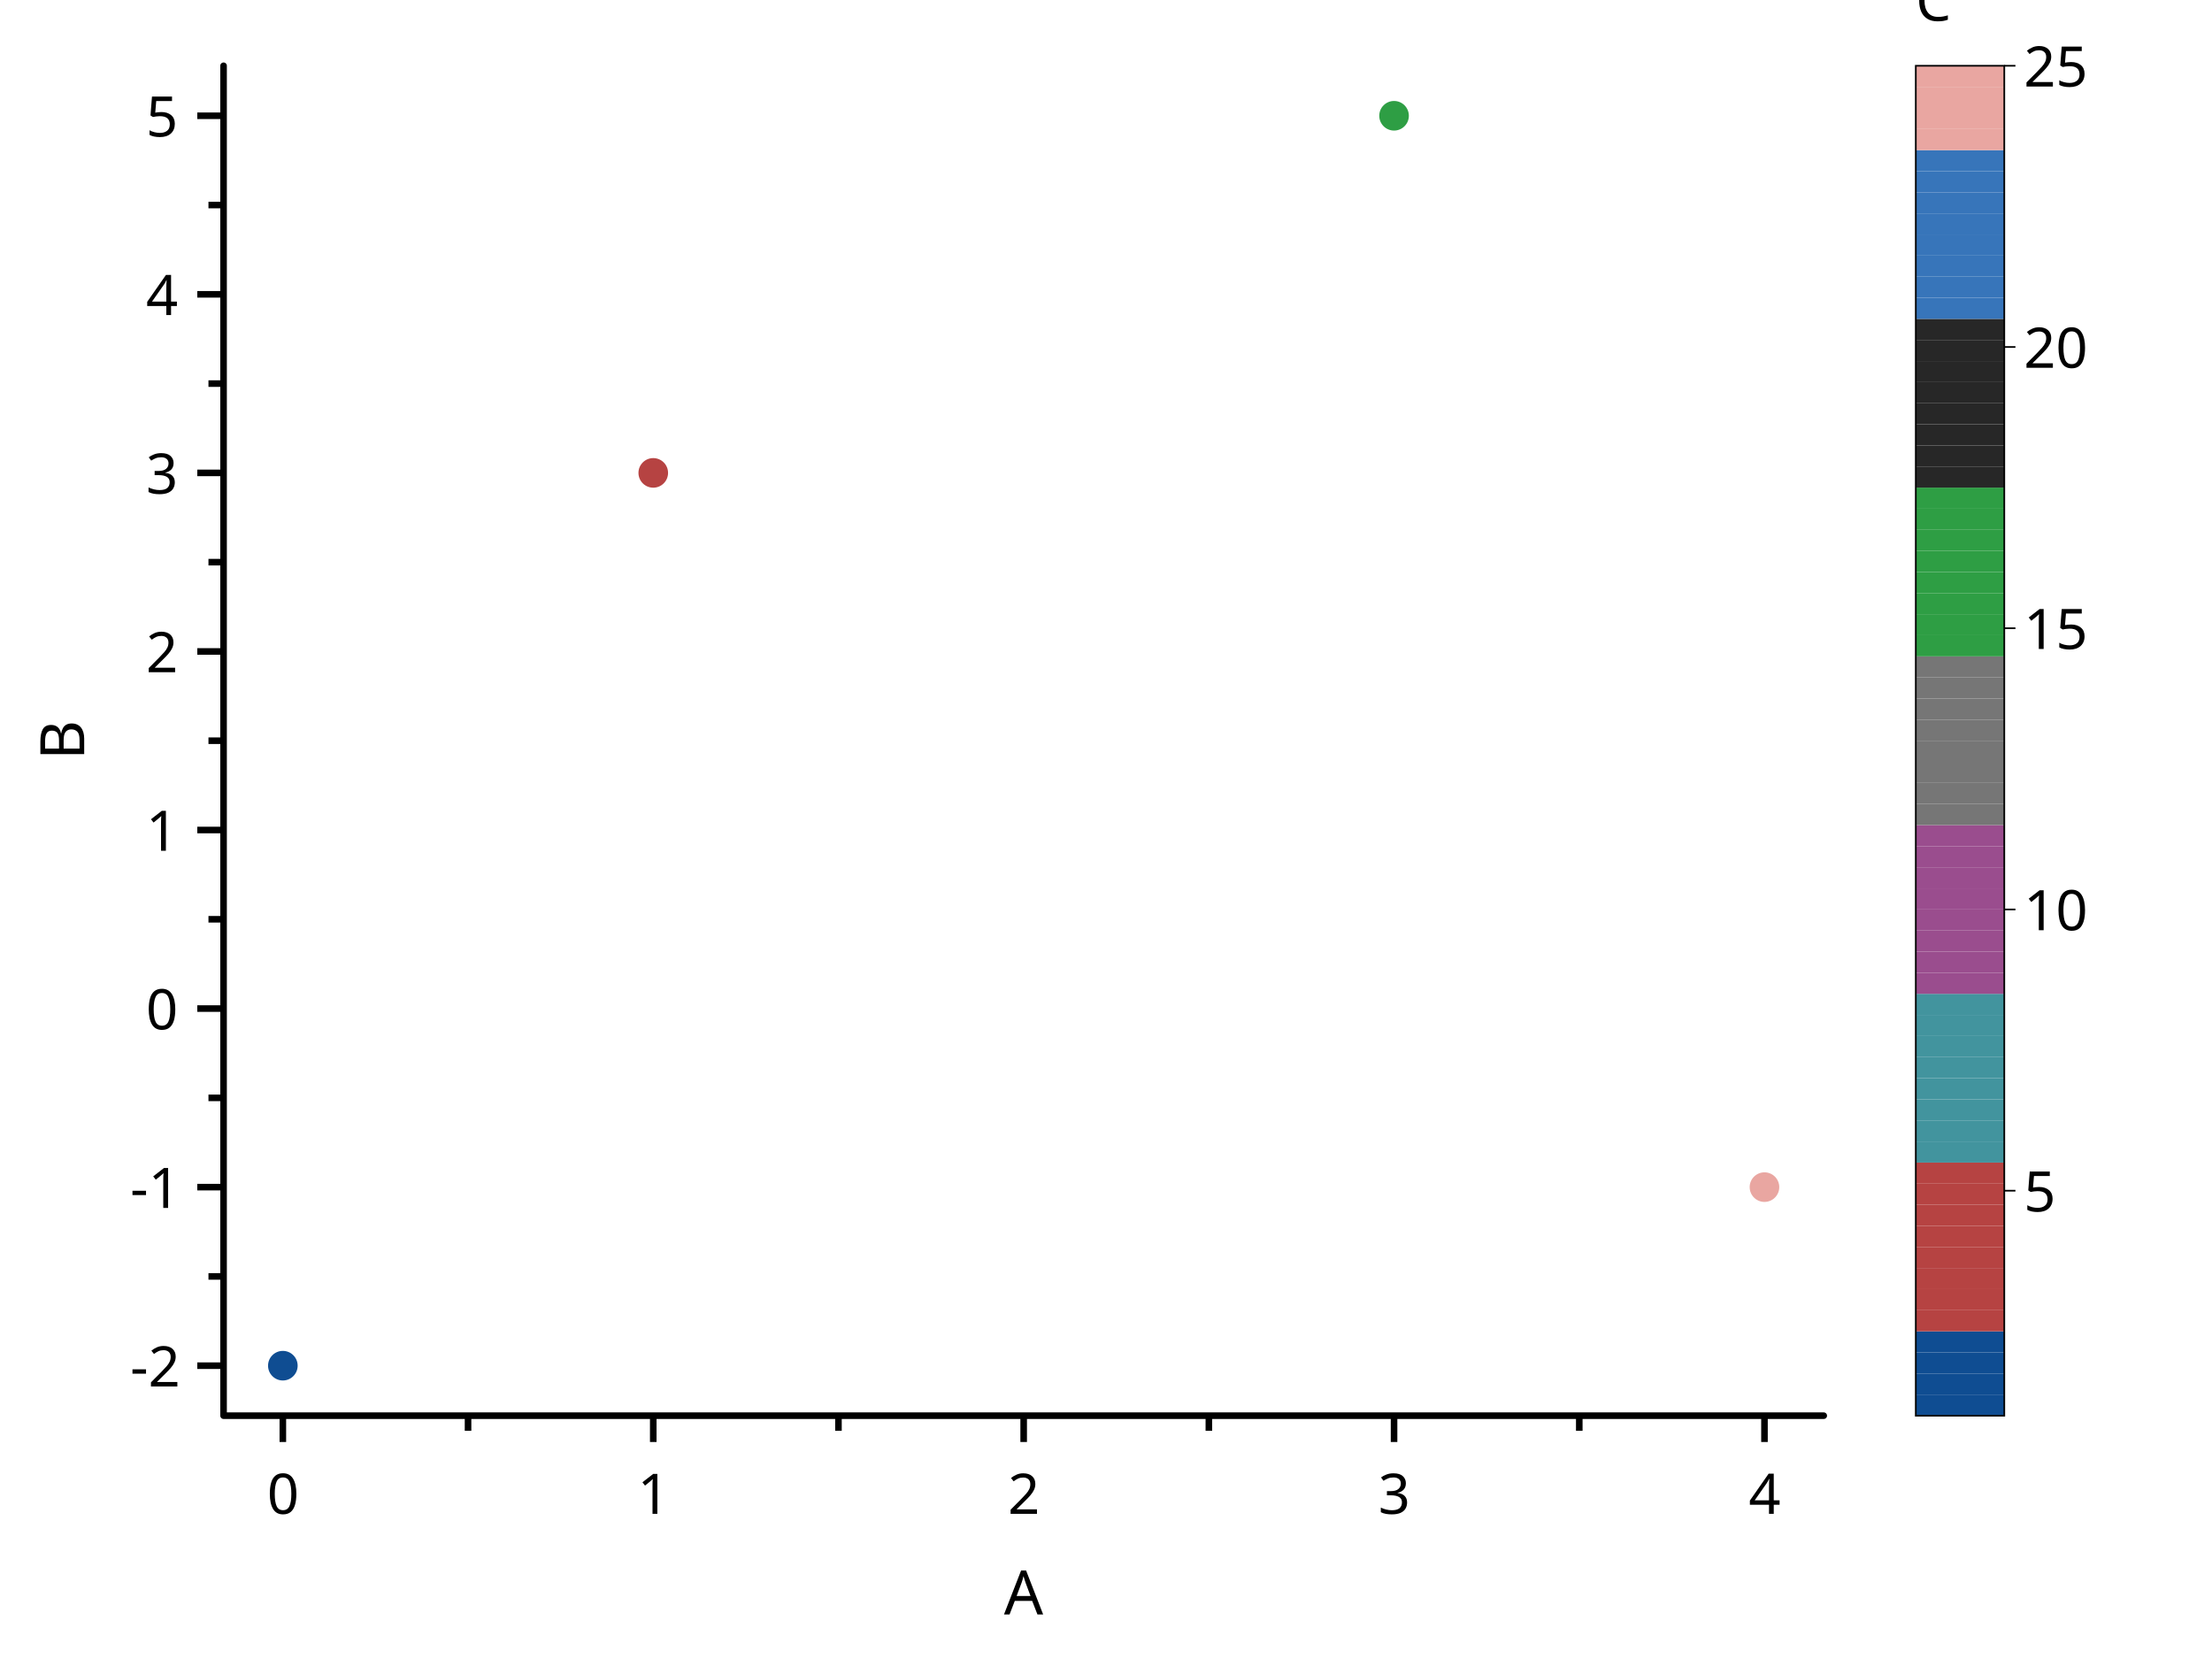
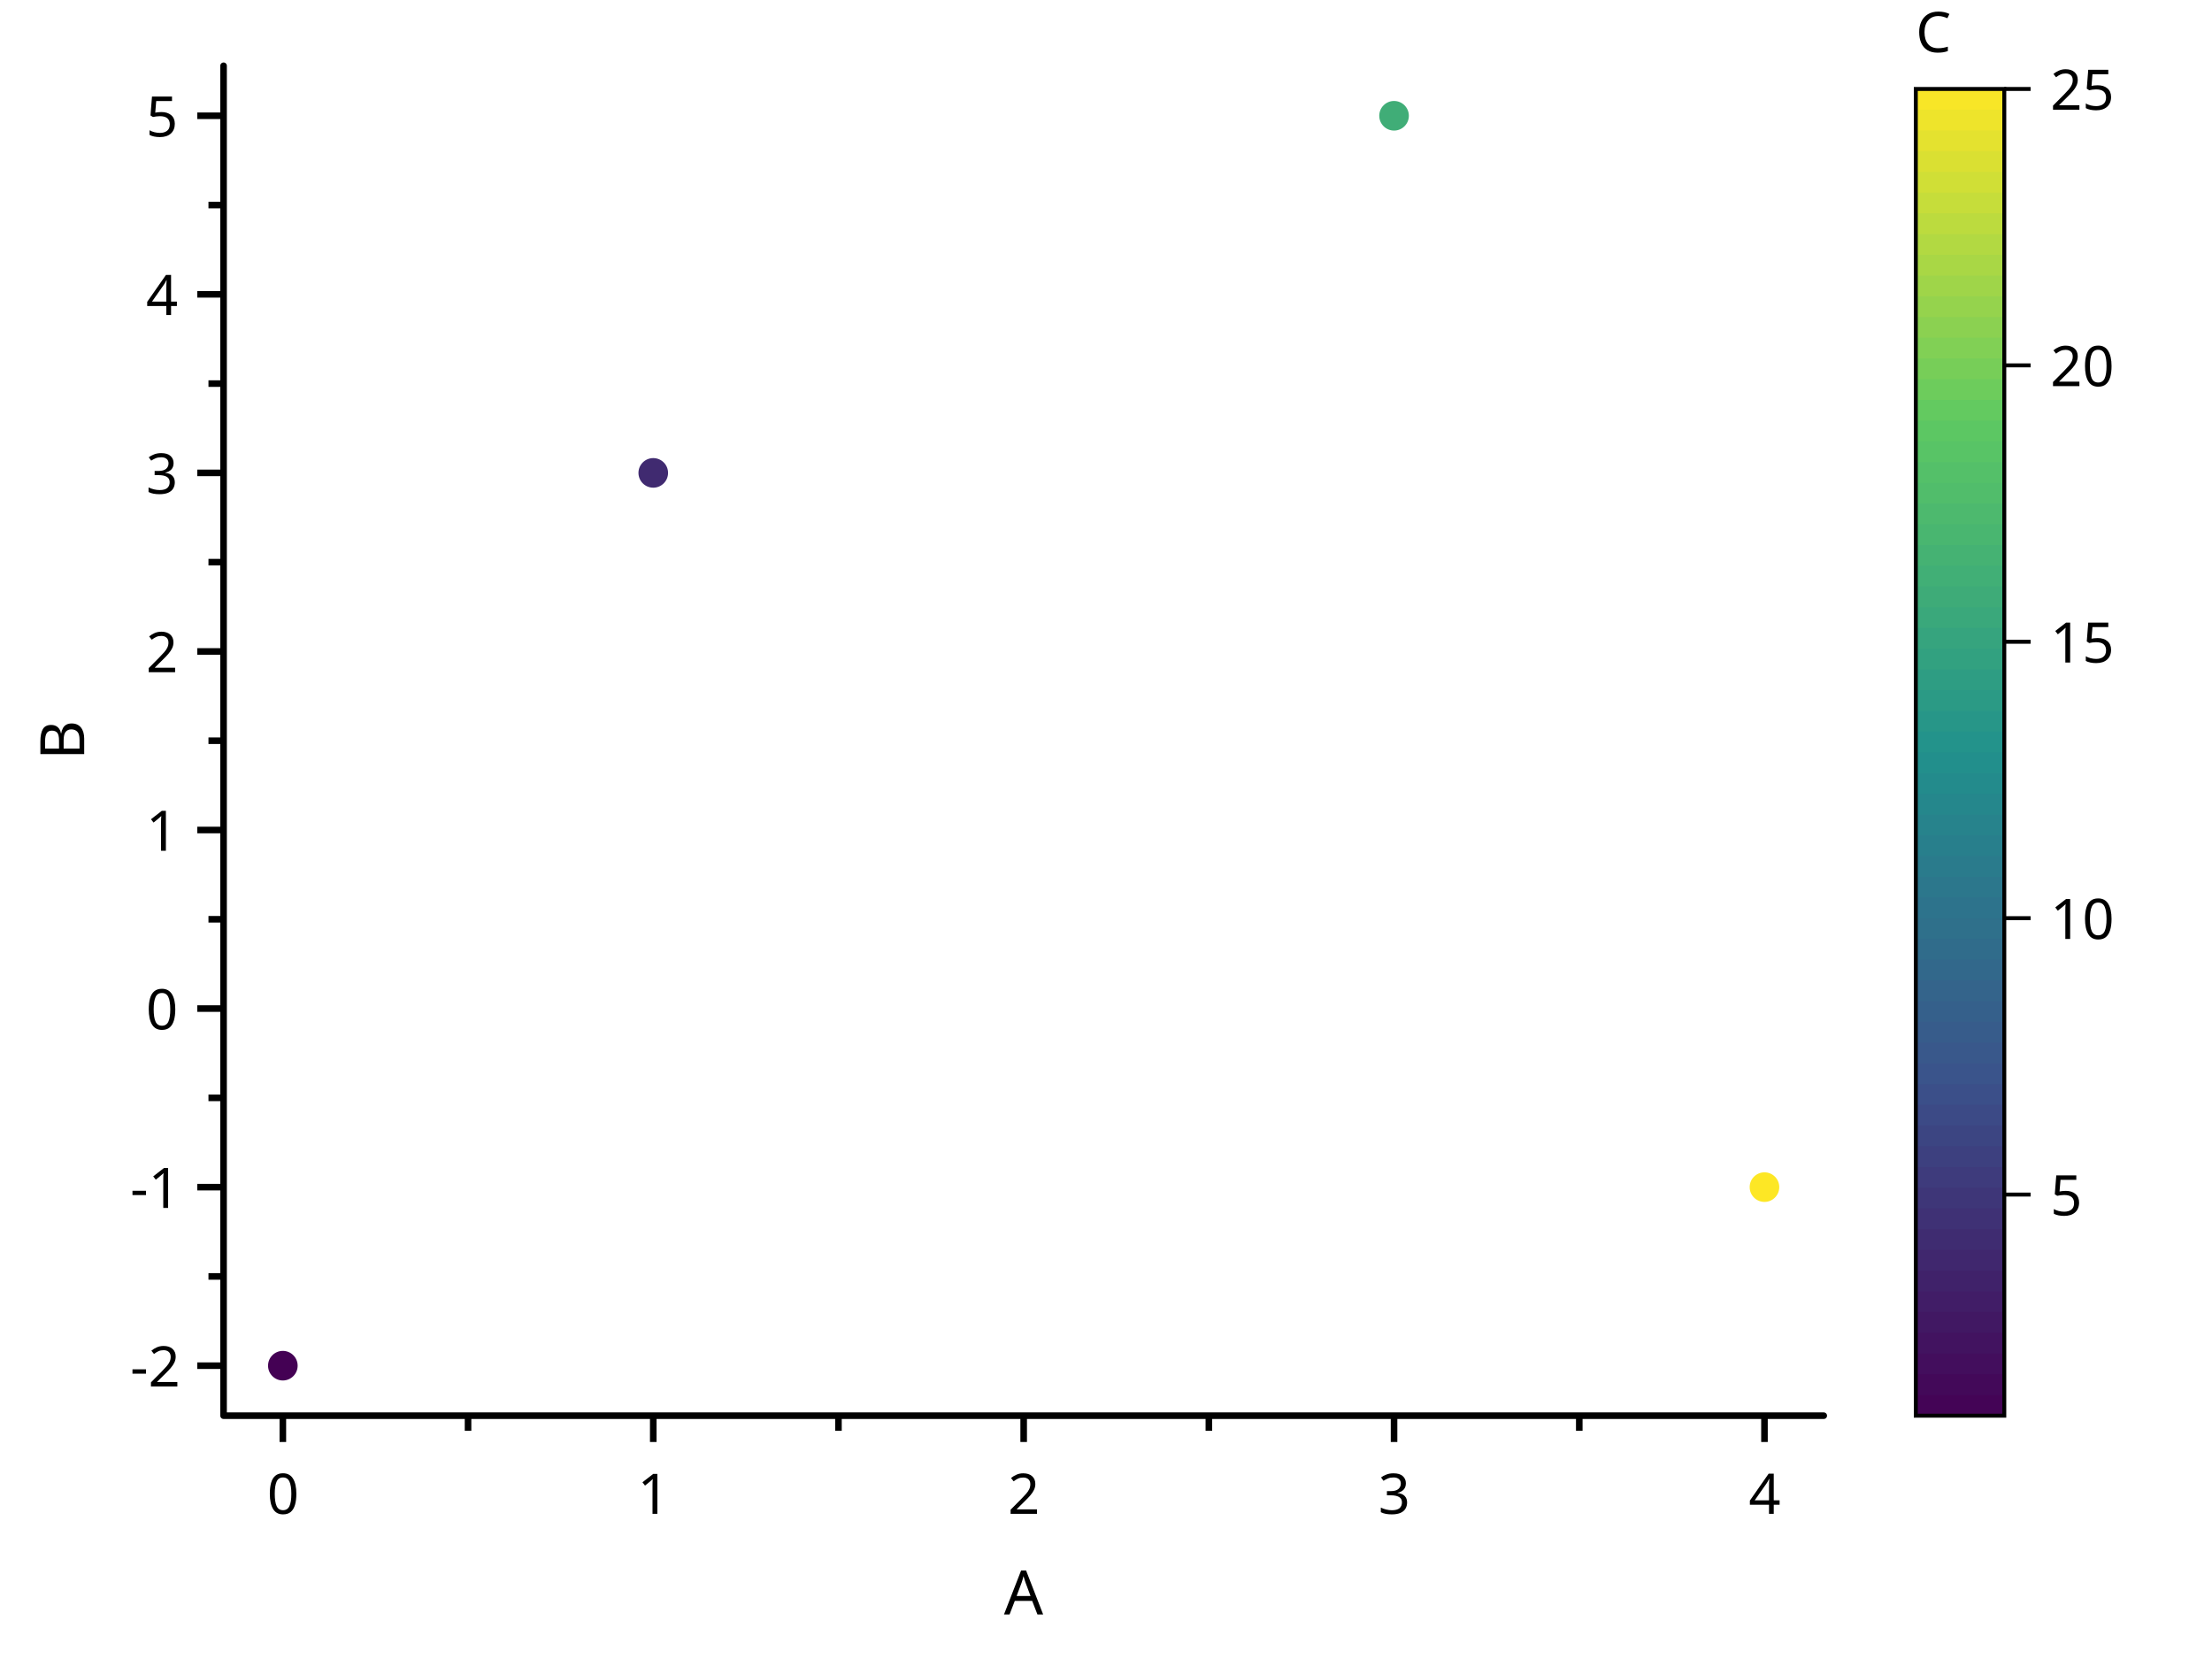
<svg xmlns="http://www.w3.org/2000/svg" width="210mm" height="157.5mm" viewBox="0 0 793.701 595.276" font-family="Arial, 'Microsoft YaHei', 'PingFang SC', 'Noto Sans CJK SC', sans-serif">
  <defs>
    <clipPath id="clip2">
      <rect x="80.225" y="23.596" width="574.161" height="484.377" />
    </clipPath>
  </defs>
  <rect x="0.00" y="0.00" width="793.70" height="595.28" fill="#ffffff" />
-   <path d="M96.18,490.03a5.31,5.31 0 1,0 10.62,0a5.31,5.31 0 1,0 -10.62,0" fill="#0f4d92" />
-   <path d="M229.09,169.68a5.31,5.31 0 1,0 10.62,0a5.31,5.31 0 1,0 -10.62,0" fill="#b64342" />
-   <path d="M494.90,41.54a5.31,5.31 0 1,0 10.62,0a5.31,5.31 0 1,0 -10.62,0" fill="#2e9e44" />
-   <path d="M627.81,425.96a5.31,5.31 0 1,0 10.62,0a5.31,5.31 0 1,0 -10.62,0" fill="#e9a6a1" />
+   <path d="M96.18,490.03a5.31,5.31 0 1,0 10.62,0a5.31,5.31 0 1,0 -10.62,0" fill="#440154" />
+   <path d="M229.09,169.68a5.31,5.31 0 1,0 10.62,0a5.31,5.31 0 1,0 -10.62,0" fill="#402a70" />
+   <path d="M494.90,41.54a5.31,5.31 0 1,0 10.62,0a5.31,5.31 0 1,0 -10.62,0" fill="#40ad77" />
+   <path d="M627.81,425.96a5.31,5.31 0 1,0 10.62,0a5.31,5.31 0 1,0 -10.62,0" fill="#fde725" />
  <path d="M80.22,23.60L80.22,507.97L654.39,507.97" fill="none" stroke="#000000" stroke-width="2.36" stroke-linejoin="round" stroke-linecap="round" />
  <g aria-label="0">
    <text x="95.834" y="543.181" font-family="Ubuntu" font-size="20.056" font-weight="300" xml:space="preserve" fill="#000000">0</text>
  </g>
  <g aria-label="1">
    <text x="228.742" y="543.181" font-family="Ubuntu" font-size="20.056" font-weight="300" xml:space="preserve" fill="#000000">1</text>
  </g>
  <g aria-label="2">
    <text x="361.649" y="543.181" font-family="Ubuntu" font-size="20.056" font-weight="300" xml:space="preserve" fill="#000000">2</text>
  </g>
  <g aria-label="3">
    <text x="494.557" y="543.181" font-family="Ubuntu" font-size="20.056" font-weight="300" xml:space="preserve" fill="#000000">3</text>
  </g>
  <g aria-label="4">
    <text x="627.465" y="543.181" font-family="Ubuntu" font-size="20.056" font-weight="300" xml:space="preserve" fill="#000000">4</text>
  </g>
  <g aria-label="-2">
    <text x="46.74" y="497.483" font-family="Ubuntu" font-size="20.056" font-weight="300" xml:space="preserve" fill="#000000">-2</text>
  </g>
  <g aria-label="-1">
    <text x="46.74" y="433.412" font-family="Ubuntu" font-size="20.056" font-weight="300" xml:space="preserve" fill="#000000">-1</text>
  </g>
  <g aria-label="0">
    <text x="52.396" y="369.341" font-family="Ubuntu" font-size="20.056" font-weight="300" xml:space="preserve" fill="#000000">0</text>
  </g>
  <g aria-label="1">
    <text x="52.396" y="305.27" font-family="Ubuntu" font-size="20.056" font-weight="300" xml:space="preserve" fill="#000000">1</text>
  </g>
  <g aria-label="2">
    <text x="52.396" y="241.199" font-family="Ubuntu" font-size="20.056" font-weight="300" xml:space="preserve" fill="#000000">2</text>
  </g>
  <g aria-label="3">
    <text x="52.396" y="177.128" font-family="Ubuntu" font-size="20.056" font-weight="300" xml:space="preserve" fill="#000000">3</text>
  </g>
  <g aria-label="4">
    <text x="52.396" y="113.057" font-family="Ubuntu" font-size="20.056" font-weight="300" xml:space="preserve" fill="#000000">4</text>
  </g>
  <g aria-label="5">
    <text x="52.396" y="48.986" font-family="Ubuntu" font-size="20.056" font-weight="300" xml:space="preserve" fill="#000000">5</text>
  </g>
  <path d="M101.49,507.97L101.49,517.41M234.40,507.97L234.40,517.41M367.31,507.97L367.31,517.41M500.21,507.97L500.21,517.41M633.12,507.97L633.12,517.41M167.94,507.97L167.94,513.40M300.85,507.97L300.85,513.40M433.76,507.97L433.76,513.40M566.67,507.97L566.67,513.40M80.22,490.03L70.79,490.03M80.22,425.96L70.79,425.96M80.22,361.89L70.79,361.89M80.22,297.82L70.79,297.82M80.22,233.75L70.79,233.75M80.22,169.68L70.79,169.68M80.22,105.61L70.79,105.61M80.22,41.54L70.79,41.54M80.22,458.00L74.80,458.00M80.22,393.93L74.80,393.93M80.22,329.85L74.80,329.85M80.22,265.78L74.80,265.78M80.22,201.71L74.80,201.71M80.22,137.64L74.80,137.64M80.22,73.57L74.80,73.57" fill="none" stroke="#000000" stroke-width="2.36" />
  <g aria-label="A">
    <text x="360.25" y="579.287" font-family="Ubuntu" font-size="22.015" font-weight="300" xml:space="preserve" fill="#000000">A</text>
  </g>
  <g aria-label="B" transform="translate(22.03,265.78) rotate(-90)">
    <text x="-6.935" y="8.178" font-family="Ubuntu" font-size="22.015" font-weight="300" xml:space="preserve" fill="#000000">B</text>
  </g>
-   <rect x="687.42" y="500.40" width="31.75" height="7.57" fill="#0f4d92" />
-   <rect x="687.42" y="492.84" width="31.75" height="7.57" fill="#0f4d92" />
-   <rect x="687.42" y="485.27" width="31.75" height="7.57" fill="#0f4d92" />
-   <rect x="687.42" y="477.70" width="31.75" height="7.57" fill="#0f4d92" />
-   <rect x="687.42" y="470.13" width="31.75" height="7.57" fill="#b64342" />
-   <rect x="687.42" y="462.56" width="31.75" height="7.57" fill="#b64342" />
-   <rect x="687.42" y="454.99" width="31.75" height="7.57" fill="#b64342" />
-   <rect x="687.42" y="447.43" width="31.75" height="7.57" fill="#b64342" />
-   <rect x="687.42" y="439.86" width="31.75" height="7.57" fill="#b64342" />
-   <rect x="687.42" y="432.29" width="31.75" height="7.57" fill="#b64342" />
-   <rect x="687.42" y="424.72" width="31.75" height="7.57" fill="#b64342" />
-   <rect x="687.42" y="417.15" width="31.75" height="7.57" fill="#b64342" />
-   <rect x="687.42" y="409.58" width="31.75" height="7.57" fill="#42949e" />
-   <rect x="687.42" y="402.01" width="31.75" height="7.57" fill="#42949e" />
-   <rect x="687.42" y="394.45" width="31.75" height="7.57" fill="#42949e" />
-   <rect x="687.42" y="386.88" width="31.75" height="7.57" fill="#42949e" />
-   <rect x="687.42" y="379.31" width="31.75" height="7.57" fill="#42949e" />
-   <rect x="687.42" y="371.74" width="31.75" height="7.57" fill="#42949e" />
-   <rect x="687.42" y="364.17" width="31.75" height="7.57" fill="#42949e" />
-   <rect x="687.42" y="356.60" width="31.75" height="7.57" fill="#42949e" />
-   <rect x="687.42" y="349.04" width="31.75" height="7.57" fill="#9a4d8e" />
-   <rect x="687.42" y="341.47" width="31.75" height="7.57" fill="#9a4d8e" />
-   <rect x="687.42" y="333.90" width="31.75" height="7.57" fill="#9a4d8e" />
-   <rect x="687.42" y="326.33" width="31.75" height="7.57" fill="#9a4d8e" />
-   <rect x="687.42" y="318.76" width="31.75" height="7.57" fill="#9a4d8e" />
-   <rect x="687.42" y="311.19" width="31.75" height="7.57" fill="#9a4d8e" />
-   <rect x="687.42" y="303.63" width="31.75" height="7.57" fill="#9a4d8e" />
-   <rect x="687.42" y="296.06" width="31.75" height="7.57" fill="#9a4d8e" />
-   <rect x="687.42" y="288.49" width="31.75" height="7.57" fill="#767676" />
-   <rect x="687.42" y="280.92" width="31.75" height="7.57" fill="#767676" />
-   <rect x="687.42" y="273.35" width="31.75" height="7.57" fill="#767676" />
-   <rect x="687.42" y="265.78" width="31.75" height="7.57" fill="#767676" />
-   <rect x="687.42" y="258.22" width="31.75" height="7.57" fill="#767676" />
-   <rect x="687.42" y="250.65" width="31.75" height="7.57" fill="#767676" />
-   <rect x="687.42" y="243.08" width="31.75" height="7.57" fill="#767676" />
-   <rect x="687.42" y="235.51" width="31.75" height="7.57" fill="#767676" />
-   <rect x="687.42" y="227.94" width="31.75" height="7.57" fill="#2e9e44" />
-   <rect x="687.42" y="220.37" width="31.75" height="7.57" fill="#2e9e44" />
-   <rect x="687.42" y="212.81" width="31.75" height="7.57" fill="#2e9e44" />
-   <rect x="687.42" y="205.24" width="31.75" height="7.57" fill="#2e9e44" />
-   <rect x="687.42" y="197.67" width="31.75" height="7.57" fill="#2e9e44" />
-   <rect x="687.42" y="190.10" width="31.75" height="7.57" fill="#2e9e44" />
-   <rect x="687.42" y="182.53" width="31.75" height="7.57" fill="#2e9e44" />
-   <rect x="687.42" y="174.96" width="31.75" height="7.57" fill="#2e9e44" />
-   <rect x="687.42" y="167.39" width="31.75" height="7.57" fill="#272727" />
-   <rect x="687.42" y="159.83" width="31.75" height="7.57" fill="#272727" />
-   <rect x="687.42" y="152.26" width="31.75" height="7.57" fill="#272727" />
-   <rect x="687.42" y="144.69" width="31.75" height="7.57" fill="#272727" />
-   <rect x="687.42" y="137.12" width="31.75" height="7.57" fill="#272727" />
-   <rect x="687.42" y="129.55" width="31.75" height="7.57" fill="#272727" />
-   <rect x="687.42" y="121.98" width="31.75" height="7.57" fill="#272727" />
-   <rect x="687.42" y="114.42" width="31.75" height="7.57" fill="#272727" />
-   <rect x="687.42" y="106.85" width="31.75" height="7.57" fill="#3775ba" />
-   <rect x="687.42" y="99.28" width="31.75" height="7.57" fill="#3775ba" />
-   <rect x="687.42" y="91.71" width="31.75" height="7.57" fill="#3775ba" />
-   <rect x="687.42" y="84.14" width="31.75" height="7.57" fill="#3775ba" />
-   <rect x="687.42" y="76.57" width="31.75" height="7.57" fill="#3775ba" />
-   <rect x="687.42" y="69.01" width="31.75" height="7.57" fill="#3775ba" />
-   <rect x="687.42" y="61.44" width="31.75" height="7.57" fill="#3775ba" />
-   <rect x="687.42" y="53.87" width="31.75" height="7.57" fill="#3775ba" />
-   <rect x="687.42" y="46.30" width="31.75" height="7.57" fill="#e9a6a1" />
-   <rect x="687.42" y="38.73" width="31.75" height="7.57" fill="#e9a6a1" />
-   <rect x="687.42" y="31.16" width="31.75" height="7.57" fill="#e9a6a1" />
-   <rect x="687.42" y="23.60" width="31.75" height="7.57" fill="#e9a6a1" />
-   <rect x="687.42" y="23.60" width="31.75" height="484.38" fill="none" stroke="#000000" stroke-width="0.6" />
-   <path d="M719.17,427.24L723.17,427.24" fill="none" stroke="#000000" stroke-width="0.6" />
+   <rect x="687.42" y="496.81" width="31.75" height="11.16" fill="#440456" />
+   <rect x="687.42" y="489.38" width="31.75" height="11.16" fill="#430959" />
+   <rect x="687.42" y="481.94" width="31.75" height="11.16" fill="#430e5d" />
+   <rect x="687.42" y="474.50" width="31.75" height="11.16" fill="#421360" />
+   <rect x="687.42" y="467.06" width="31.75" height="11.16" fill="#411863" />
+   <rect x="687.42" y="459.62" width="31.75" height="11.16" fill="#411d67" />
+   <rect x="687.42" y="452.18" width="31.75" height="11.16" fill="#40226a" />
+   <rect x="687.42" y="444.75" width="31.75" height="11.16" fill="#40276e" />
+   <rect x="687.42" y="437.31" width="31.75" height="11.16" fill="#3f2c71" />
+   <rect x="687.42" y="429.87" width="31.75" height="11.16" fill="#3f3175" />
+   <rect x="687.42" y="422.43" width="31.75" height="11.16" fill="#3e3678" />
+   <rect x="687.42" y="414.99" width="31.75" height="11.16" fill="#3e3b7c" />
+   <rect x="687.42" y="407.56" width="31.75" height="11.16" fill="#3d407f" />
+   <rect x="687.42" y="400.12" width="31.75" height="11.16" fill="#3c4582" />
+   <rect x="687.42" y="392.68" width="31.75" height="11.16" fill="#3c4a86" />
+   <rect x="687.42" y="385.24" width="31.75" height="11.16" fill="#3b4f89" />
+   <rect x="687.42" y="377.80" width="31.75" height="11.16" fill="#3a548b" />
+   <rect x="687.42" y="370.36" width="31.75" height="11.16" fill="#39588b" />
+   <rect x="687.42" y="362.93" width="31.75" height="11.16" fill="#375c8b" />
+   <rect x="687.42" y="355.49" width="31.75" height="11.16" fill="#35608b" />
+   <rect x="687.42" y="348.05" width="31.75" height="11.16" fill="#34648b" />
+   <rect x="687.42" y="340.61" width="31.75" height="11.16" fill="#32688b" />
+   <rect x="687.42" y="333.17" width="31.75" height="11.16" fill="#306c8b" />
+   <rect x="687.42" y="325.73" width="31.75" height="11.16" fill="#2f708b" />
+   <rect x="687.42" y="318.30" width="31.75" height="11.16" fill="#2d738c" />
+   <rect x="687.42" y="310.86" width="31.75" height="11.16" fill="#2c778c" />
+   <rect x="687.42" y="303.42" width="31.75" height="11.16" fill="#2a7b8c" />
+   <rect x="687.42" y="295.98" width="31.75" height="11.16" fill="#287f8c" />
+   <rect x="687.42" y="288.54" width="31.75" height="11.16" fill="#27838c" />
+   <rect x="687.42" y="281.10" width="31.75" height="11.16" fill="#25878c" />
+   <rect x="687.42" y="273.67" width="31.75" height="11.16" fill="#238b8c" />
+   <rect x="687.42" y="266.23" width="31.75" height="11.16" fill="#228f8c" />
+   <rect x="687.42" y="258.79" width="31.75" height="11.16" fill="#23938b" />
+   <rect x="687.42" y="251.35" width="31.75" height="11.16" fill="#279688" />
+   <rect x="687.42" y="243.91" width="31.75" height="11.16" fill="#2b9a85" />
+   <rect x="687.42" y="236.47" width="31.75" height="11.16" fill="#2e9d83" />
+   <rect x="687.42" y="229.04" width="31.75" height="11.16" fill="#32a180" />
+   <rect x="687.42" y="221.60" width="31.75" height="11.16" fill="#36a47e" />
+   <rect x="687.42" y="214.16" width="31.75" height="11.16" fill="#3aa87b" />
+   <rect x="687.42" y="206.72" width="31.75" height="11.16" fill="#3eab78" />
+   <rect x="687.42" y="199.28" width="31.75" height="11.16" fill="#41af76" />
+   <rect x="687.42" y="191.84" width="31.75" height="11.16" fill="#45b273" />
+   <rect x="687.42" y="184.41" width="31.75" height="11.16" fill="#49b670" />
+   <rect x="687.42" y="176.97" width="31.75" height="11.16" fill="#4db96e" />
+   <rect x="687.42" y="169.53" width="31.75" height="11.16" fill="#51bd6b" />
+   <rect x="687.42" y="162.09" width="31.75" height="11.16" fill="#54c069" />
+   <rect x="687.42" y="154.65" width="31.75" height="11.16" fill="#58c466" />
+   <rect x="687.42" y="147.21" width="31.75" height="11.16" fill="#5cc763" />
+   <rect x="687.42" y="139.78" width="31.75" height="11.16" fill="#63ca60" />
+   <rect x="687.42" y="132.34" width="31.75" height="11.16" fill="#6dcc5c" />
+   <rect x="687.42" y="124.90" width="31.75" height="11.16" fill="#77ce58" />
+   <rect x="687.42" y="117.46" width="31.75" height="11.16" fill="#81d055" />
+   <rect x="687.42" y="110.02" width="31.75" height="11.16" fill="#8bd151" />
+   <rect x="687.42" y="102.59" width="31.75" height="11.16" fill="#95d34d" />
+   <rect x="687.42" y="95.15" width="31.75" height="11.16" fill="#9fd549" />
+   <rect x="687.42" y="87.71" width="31.75" height="11.16" fill="#a9d745" />
+   <rect x="687.42" y="80.27" width="31.75" height="11.16" fill="#b2d942" />
+   <rect x="687.42" y="72.83" width="31.75" height="11.16" fill="#bcdb3e" />
+   <rect x="687.42" y="65.39" width="31.75" height="11.16" fill="#c6dd3a" />
+   <rect x="687.42" y="57.96" width="31.75" height="11.16" fill="#d0df36" />
+   <rect x="687.42" y="50.52" width="31.75" height="11.16" fill="#dae032" />
+   <rect x="687.42" y="43.08" width="31.75" height="11.16" fill="#e4e22f" />
+   <rect x="687.42" y="35.64" width="31.75" height="11.16" fill="#eee42b" />
+   <rect x="687.42" y="31.92" width="31.75" height="7.44" fill="#f8e627" />
+   <rect x="687.42" y="31.92" width="31.75" height="476.05" fill="none" stroke="#000000" stroke-width="1.416" />
+   <path d="M719.17,428.63L728.61,428.63" fill="none" stroke="#000000" stroke-width="1.416" />
  <g aria-label="5">
-     <text x="726.167" y="434.694" font-family="Ubuntu" font-size="20.056" font-weight="300" xml:space="preserve" fill="#000000">5</text>
+     <text x="735.684" y="436.081" font-family="Ubuntu" font-size="20.056" font-weight="300" xml:space="preserve" fill="#000000">5</text>
  </g>
-   <path d="M719.17,326.33L723.17,326.33" fill="none" stroke="#000000" stroke-width="0.6" />
+   <path d="M719.17,329.45L728.61,329.45" fill="none" stroke="#000000" stroke-width="1.416" />
  <g aria-label="10">
-     <text x="726.167" y="333.782" font-family="Ubuntu" font-size="20.056" font-weight="300" xml:space="preserve" fill="#000000">10</text>
+     <text x="735.684" y="336.904" font-family="Ubuntu" font-size="20.056" font-weight="300" xml:space="preserve" fill="#000000">10</text>
  </g>
-   <path d="M719.17,225.42L723.17,225.42" fill="none" stroke="#000000" stroke-width="0.6" />
+   <path d="M719.17,230.28L728.61,230.28" fill="none" stroke="#000000" stroke-width="1.416" />
  <g aria-label="15">
-     <text x="726.167" y="232.87" font-family="Ubuntu" font-size="20.056" font-weight="300" xml:space="preserve" fill="#000000">15</text>
+     <text x="735.684" y="237.727" font-family="Ubuntu" font-size="20.056" font-weight="300" xml:space="preserve" fill="#000000">15</text>
  </g>
-   <path d="M719.17,124.51L723.17,124.51" fill="none" stroke="#000000" stroke-width="0.6" />
+   <path d="M719.17,131.10L728.61,131.10" fill="none" stroke="#000000" stroke-width="1.416" />
  <g aria-label="20">
-     <text x="726.167" y="131.958" font-family="Ubuntu" font-size="20.056" font-weight="300" xml:space="preserve" fill="#000000">20</text>
+     <text x="735.684" y="138.549" font-family="Ubuntu" font-size="20.056" font-weight="300" xml:space="preserve" fill="#000000">20</text>
  </g>
-   <path d="M719.17,23.60L723.17,23.60" fill="none" stroke="#000000" stroke-width="0.6" />
+   <path d="M719.17,31.92L728.61,31.92" fill="none" stroke="#000000" stroke-width="1.416" />
  <g aria-label="25">
-     <text x="726.167" y="31.046" font-family="Ubuntu" font-size="20.056" font-weight="300" xml:space="preserve" fill="#000000">25</text>
+     <text x="735.684" y="39.372" font-family="Ubuntu" font-size="20.056" font-weight="300" xml:space="preserve" fill="#000000">25</text>
  </g>
  <g aria-label="C">
-     <text x="687.419" y="7.451" font-family="Ubuntu" font-size="20.056" font-weight="300" xml:space="preserve" fill="#000000">C</text>
+     <text x="687.419" y="18.692" font-family="Ubuntu" font-size="20.056" font-weight="300" xml:space="preserve" fill="#000000">C</text>
  </g>
</svg>
